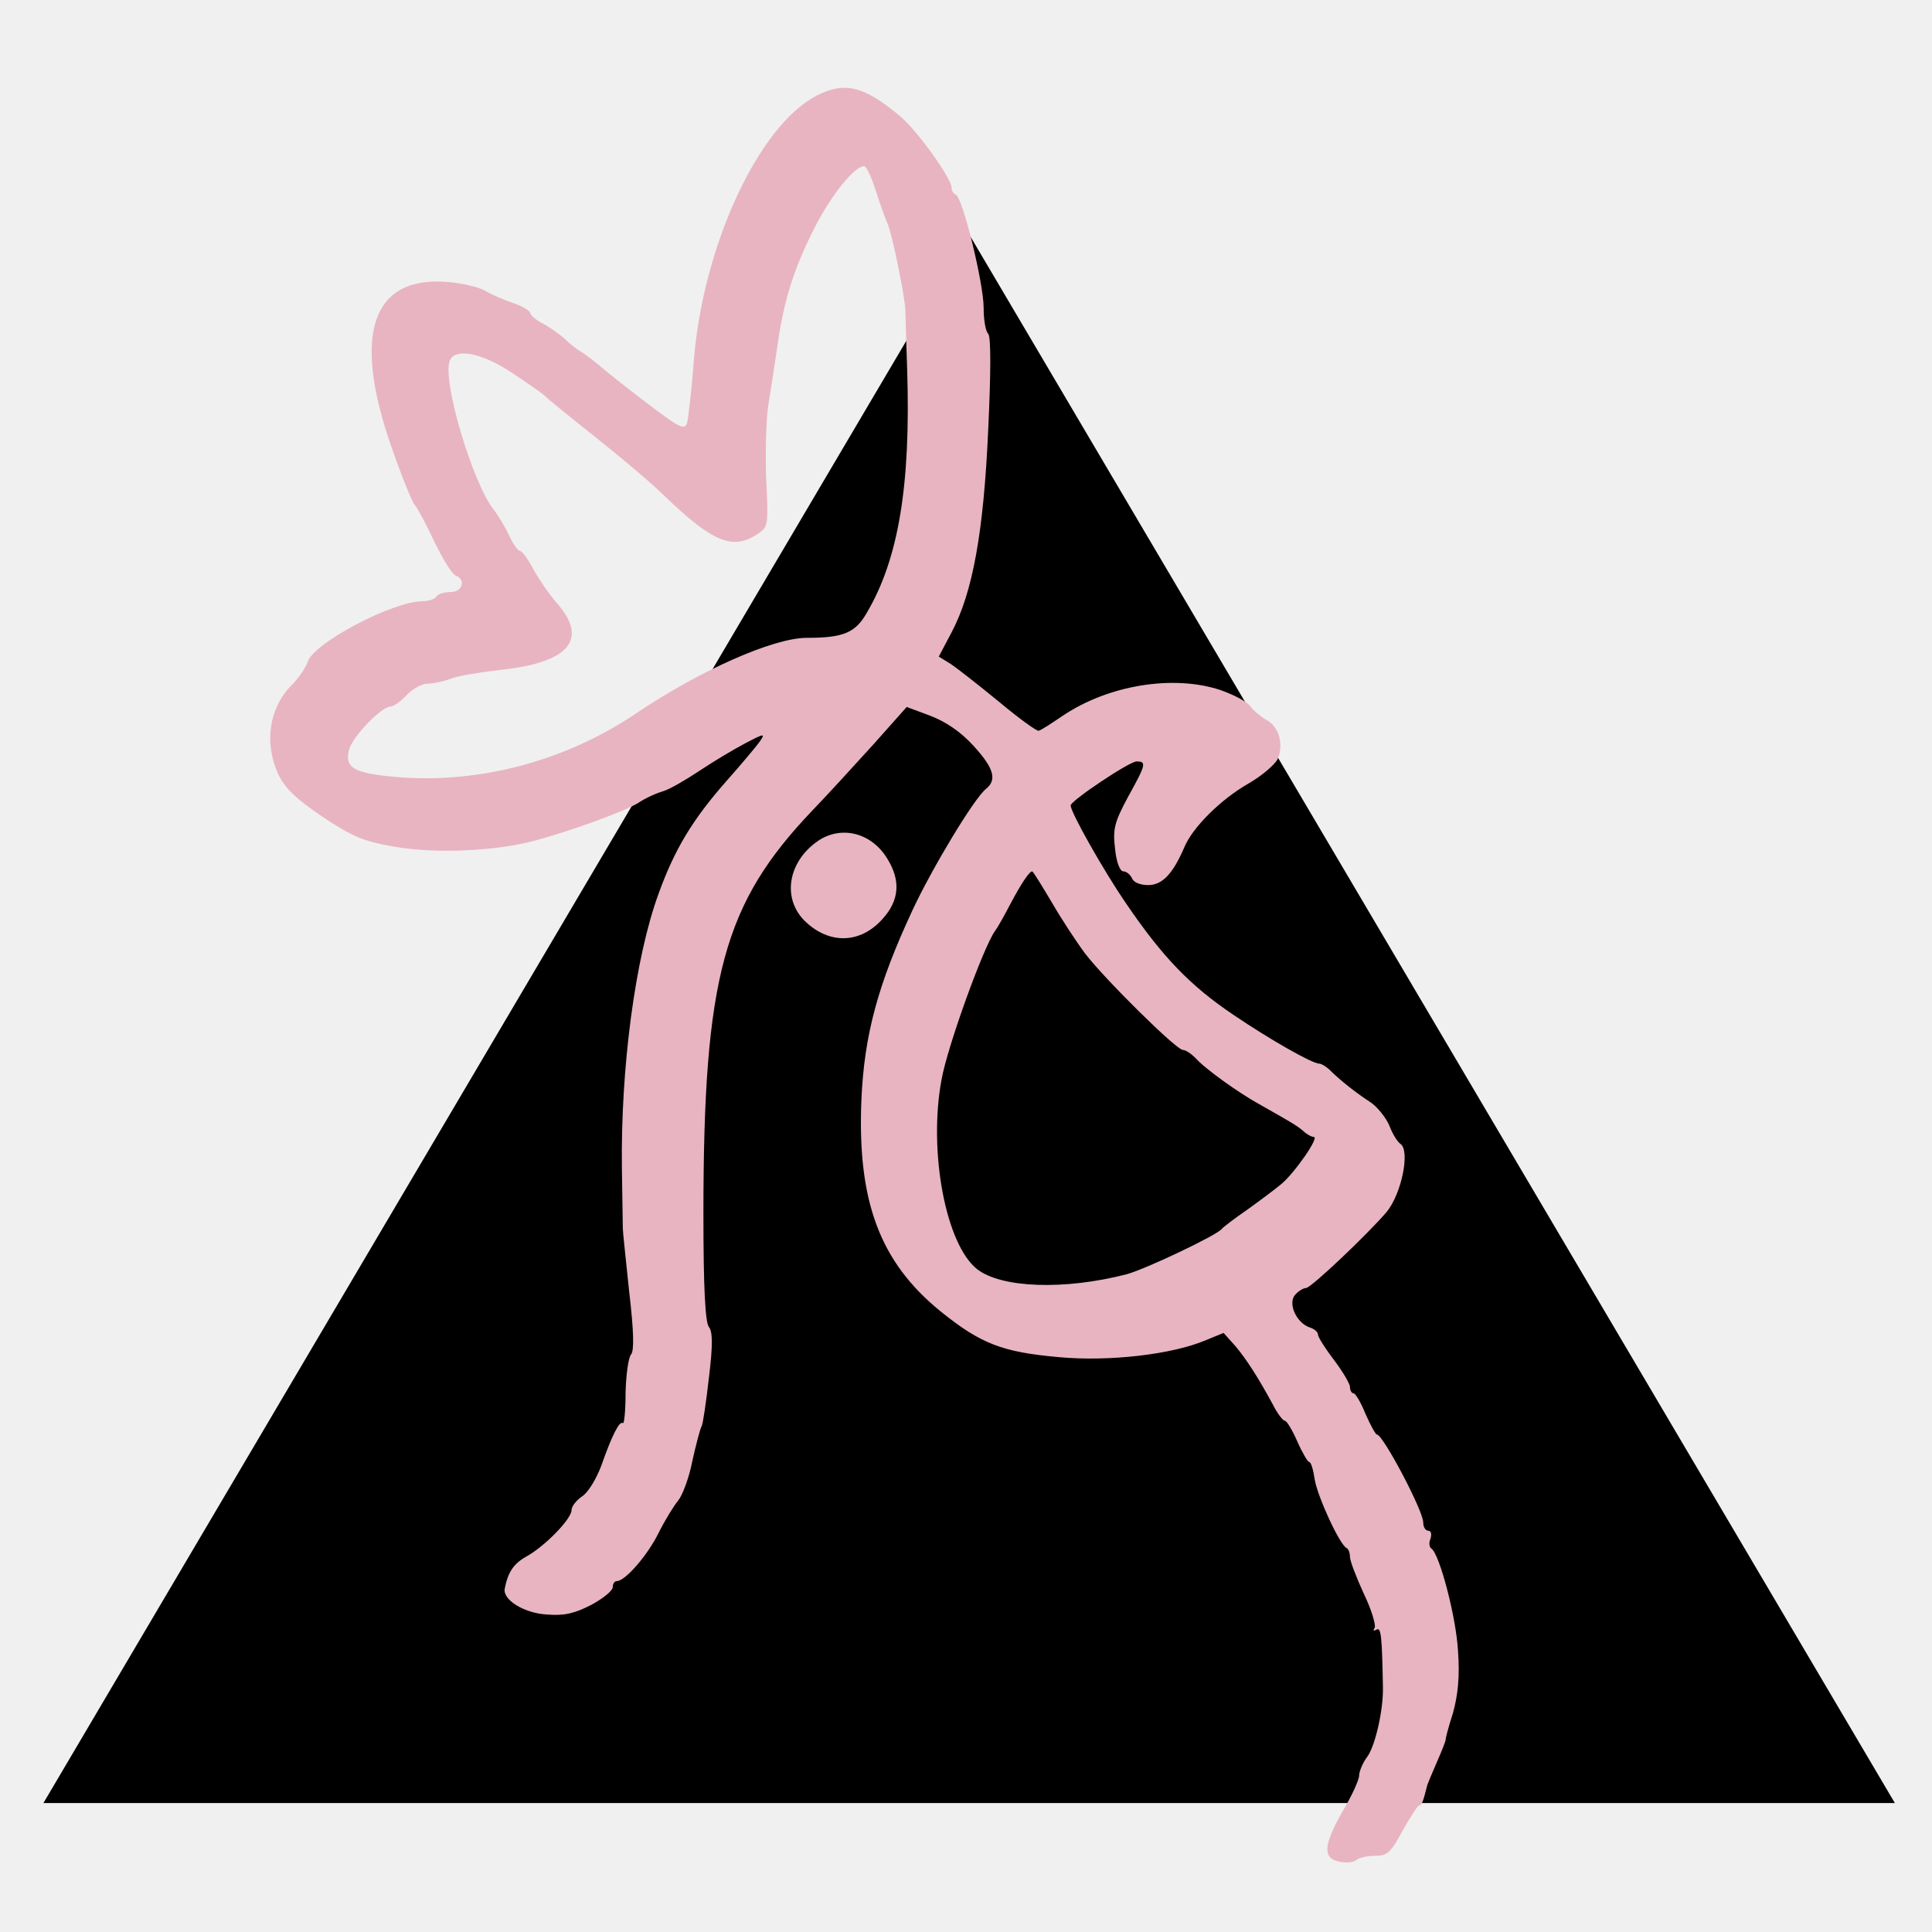
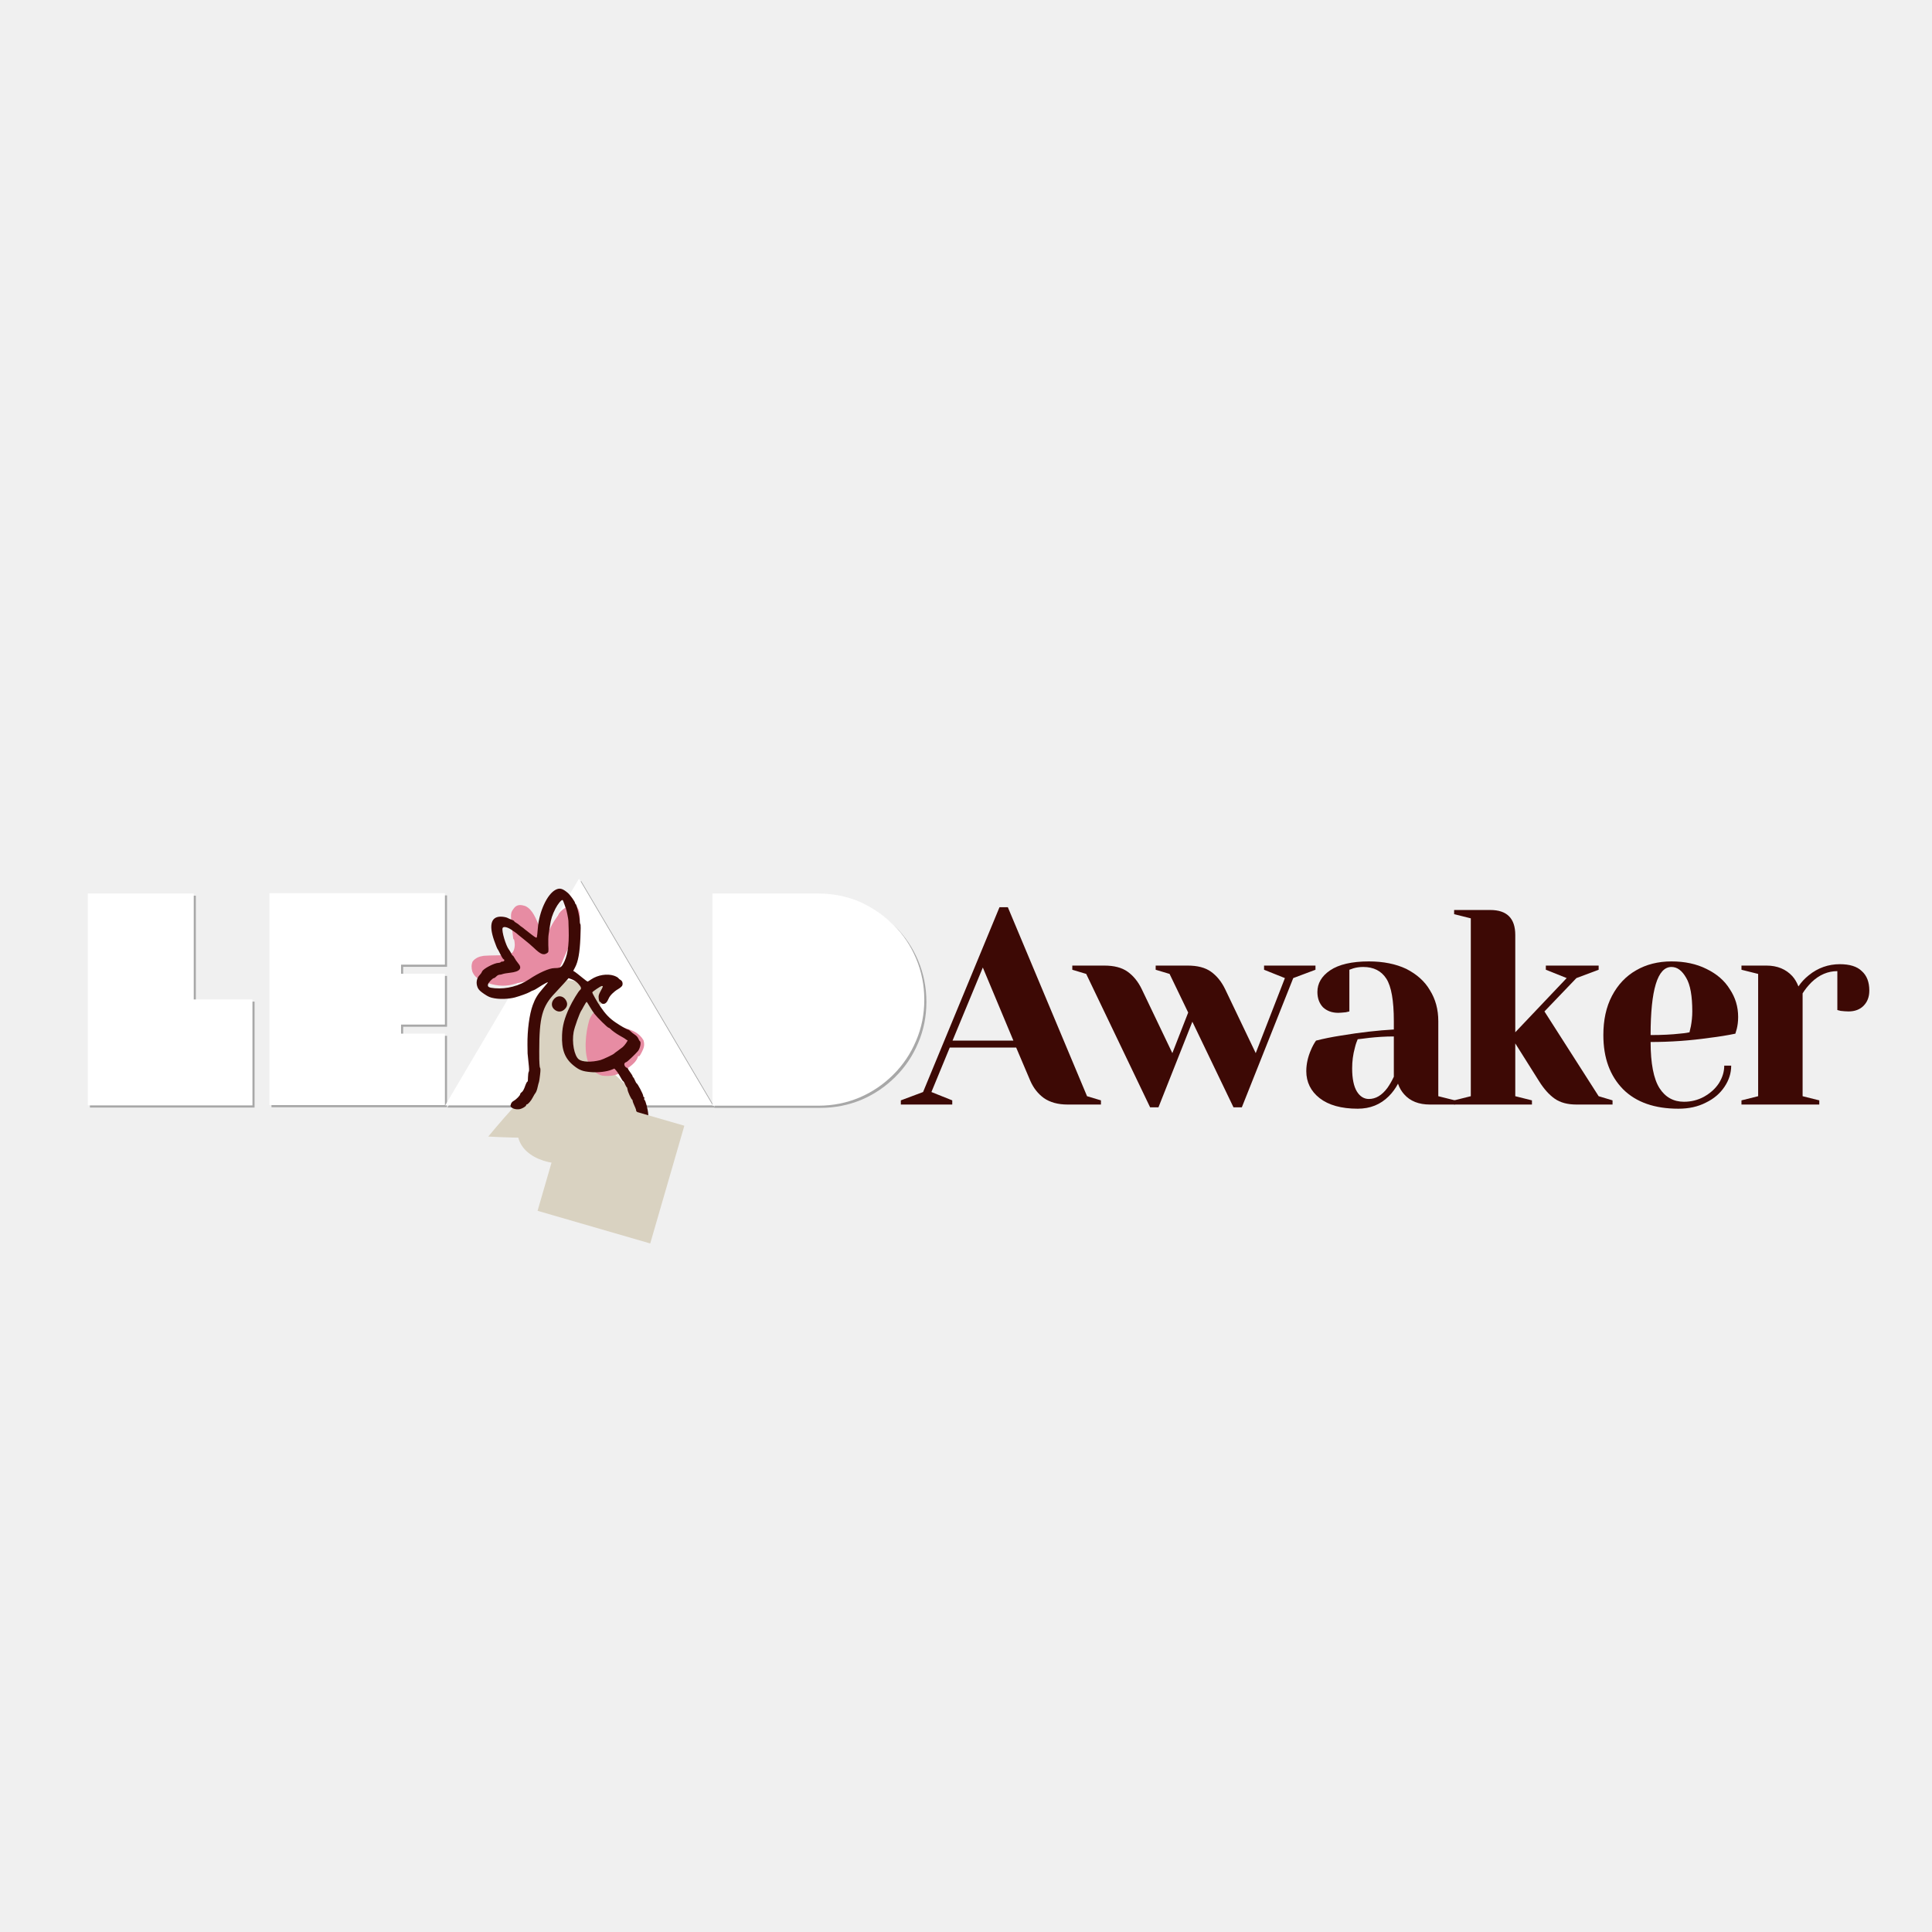
- <svg xmlns="http://www.w3.org/2000/svg" viewBox="0 0 375 375" width="375" height="375">
+ <svg xmlns="http://www.w3.org/2000/svg" xmlns:xlink="http://www.w3.org/1999/xlink" version="1.1" width="375" height="375" viewBox="0 0 375 375">
  <defs>
-     <clipPath id="fm_c4">
-       <path transform="matrix(.24,0,0,.24,4.56,42.48)" d="M0 0H1516V1386H0Z" clip-rule="evenodd" />
-     </clipPath>
-     <clipPath id="fm_c10">
-       <path transform="matrix(.24,0,0,.24,0,0)" d="M0 0H1534.643V1562.5H0Z" clip-rule="evenodd" />
-     </clipPath>
+     <clipPath id="clip_1">
+       <path transform="matrix(.24,0,0,.24,0,0)" d="M0 0H1562.5V1562.5H0Z" clip-rule="evenodd" />
+     </clipPath>
+     <clipPath id="clip_2">
+       <path transform="matrix(.24,0,0,.24,0,0)" d="M0 0H1562.5V1562.5H0Z" clip-rule="evenodd" />
+     </clipPath>
+     <clipPath id="clip_3">
+       <path transform="matrix(.24,0,0,.24,0,0)" d="M0 0H1562.5V1562.5H0Z" clip-rule="evenodd" />
+     </clipPath>
+     <clipPath id="clip_4">
+       <path transform="matrix(.24,0,0,.24,15.12,169.92)" d="M0 0H692V249H0Z" clip-rule="evenodd" />
+     </clipPath>
+     <path id="font_5_12" d="M.38 .35H.574V0H.03V.7H.38V.35Z" />
+     <path id="font_5_6" d="M.029 .701H.609V.465H.464V.435H.609V.267H.464V.237H.609V.001H.029V.701Z" />
+     <path id="font_5_2" d="M-.028 0 .414 .749 .856 0H-.028Z" />
+     <path id="font_5_5" d="M.38-.001H.03V.7H.38C.428 .7 .473 .691 .516 .673 .558 .654 .595 .629 .628 .597 .66 .565 .685 .528 .703 .485 .721 .442 .73 .397 .73 .349 .73 .301 .721 .256 .703 .214 .685 .171 .66 .134 .628 .102 .595 .069 .558 .044 .516 .026 .473 .008 .428-.001 .38-.001Z" />
+     <clipPath id="clip_6">
+       <path transform="matrix(.24,0,0,.24,91.92,188.16)" d="M0 0H144V168H0Z" clip-rule="evenodd" />
+     </clipPath>
+     <clipPath id="clip_7">
+       <path transform="matrix(.24,0,0,.24,91.92,188.16)" d="M16.047 59.055 115.147 33.165 143.565 141.942 44.466 167.832 16.047 59.055Z" />
+     </clipPath>
+     <clipPath id="clip_8">
+       <path transform="matrix(.24,0,0,.24,91.92,188.16)" d="M135.29 110.266C139.849 127.718 121.361 147.661 93.996 154.811 66.63 161.96 40.75 153.608 36.191 136.157 31.631 118.705 65.597 46.11 65.597 46.11 65.597 46.11 130.731 92.815 135.29 110.266Z" />
+     </clipPath>
+     <clipPath id="clip_9">
+       <path transform="matrix(.24,0,0,.24,99.36,199.2)" d="M0 0H109V116H0Z" />
+     </clipPath>
+     <clipPath id="clip_10">
+       <path transform="matrix(.24,0,0,.24,91.92,188.16)" d="M23.15 160.918 .611 109.457 92.477 69.221 115.016 120.682 23.15 160.918Z" />
+     </clipPath>
+     <clipPath id="clip_11">
+       <path transform="matrix(.24,0,0,.24,91.92,188.16)" d="M65.703 80.947C80.437 74.494 97.426 80.783 103.65 94.994 109.874 109.204 102.976 125.955 88.242 132.408 73.509 138.861 11.88 135.187 11.88 135.187 11.88 135.187 50.97 87.4 65.703 80.947Z" />
+     </clipPath>
+     <clipPath id="clip_12">
+       <path transform="matrix(.24,0,0,.24,94.56,205.92)" d="M0 0H99V65H0Z" />
+     </clipPath>
+     <clipPath id="clip_13">
+       <path transform="matrix(.24,0,0,.24,91.92,188.16)" d="M106.751 .655 119.715 17.622 89.427 40.765 76.463 23.798 106.751 .655Z" />
+     </clipPath>
+     <clipPath id="clip_14">
+       <path transform="matrix(.24,0,0,.24,91.92,188.16)" d="M98.254 34.02C93.396 37.732 86.556 36.942 82.977 32.257 79.397 27.572 80.432 20.765 85.29 17.053 90.147 13.342 113.233 9.138 113.233 9.138 113.233 9.138 103.112 30.308 98.254 34.02Z" />
+     </clipPath>
+     <clipPath id="clip_15">
+       <path transform="matrix(.24,0,0,.24,110.88,190.32)" d="M0 0H35V29H0Z" />
+     </clipPath>
+     <clipPath id="clip_16">
+       <path transform="matrix(.24,0,0,.24,91.92,188.16)" d="M90.243 112.702 34.951 102.749 52.717 4.045 108.009 13.997 90.243 112.702Z" />
+     </clipPath>
+     <clipPath id="clip_17">
+       <path transform="matrix(.24,0,0,.24,91.92,188.16)" d="M47.539 32.811C50.389 16.981 65.076 6.376 80.345 9.124 95.613 11.872 105.681 26.933 102.831 42.763 99.982 58.594 62.597 107.725 62.597 107.725 62.597 107.725 44.69 48.641 47.539 32.811Z" />
+     </clipPath>
+     <clipPath id="clip_18">
+       <path transform="matrix(.24,0,0,.24,102.48,189.6)" d="M0 0H62V102H0Z" />
+     </clipPath>
+     <clipPath id="clip_19">
+       <path transform="matrix(.24,0,0,.24,0,0)" d="M0 0H1562.5V1562.5H0Z" />
+     </clipPath>
+     <clipPath id="clip_20">
+       <path transform="matrix(.24,0,0,.24,0,0)" d="M0 0H1562.5V1562.5H0Z" />
+     </clipPath>
+     <clipPath id="clip_21">
+       <path transform="matrix(.24,0,0,.24,0,0)" d="M360.38 704.353 541.508 697.702 548.847 897.567 367.719 904.218 360.38 704.353Z" />
+     </clipPath>
+     <clipPath id="clip_22">
+       <path transform="matrix(.24,0,0,.24,0,0)" d="M360.38 704.353 541.508 697.702 548.847 897.567 367.719 904.218 360.38 704.353Z" />
+     </clipPath>
+     <clipPath id="clip_23">
+       <path transform="matrix(.24,0,0,.24,0,0)" d="M343.107 697.712H574.357V950.837H343.107Z" clip-rule="evenodd" />
+     </clipPath>
+     <clipPath id="clip_24">
+       <path transform="matrix(.24,0,0,.24,0,0)" d="M0 0H1562.5V1562.5H0Z" />
+     </clipPath>
+     <clipPath id="clip_25">
+       <path transform="matrix(.24,0,0,.24,0,0)" d="M0 0H1562.5V1562.5H0Z" />
+     </clipPath>
+     <clipPath id="clip_26">
+       <path transform="matrix(.24,0,0,.24,0,0)" d="M462.344 884.025 553.462 910.427 525.873 1005.641 434.755 979.239 462.344 884.025Z" />
+     </clipPath>
+     <clipPath id="clip_27">
+       <path transform="matrix(.24,0,0,.24,104.16,212.16)" d="M0 0H120V122H0Z" />
+     </clipPath>
+     <clipPath id="clip_28">
+       <path transform="matrix(.24,0,0,.24,0,0)" d="M0 0H1562.5V1562.5H0Z" clip-rule="evenodd" />
+     </clipPath>
+     <clipPath id="clip_29">
+       <path transform="matrix(.24,0,0,.24,174.48,164.88)" d="M0 0H786V262H0Z" clip-rule="evenodd" />
+     </clipPath>
+     <path id="font_30_4" d="M-.02 .015 .06 .045 .335 .71H.365L.65 .03 .7 .015V0H.58C.545 0 .517 .008 .495 .023 .473 .039 .457 .06 .446 .085L.395 .205H.156L.09 .045 .165 .015V0H-.02V.015M.166 .23H.385L.275 .493 .166 .23Z" />
+     <path id="font_30_325" d="M.03 .47-.02 .485V.5H.095C.13 .5 .158 .493 .179 .478 .2 .463 .217 .442 .23 .415L.34 .185 .397 .331 .33 .47 .28 .485V.5H.395C.43 .5 .458 .493 .479 .478 .5 .463 .517 .442 .53 .415L.64 .185 .745 .455 .67 .485V.5H.855V.485L.775 .455 .59-.01H.56L.412 .298 .29-.01H.26L.03 .47Z" />
+     <path id="font_30_171" d="M.235-.015C.176-.015 .13-.002 .098 .023 .066 .048 .05 .081 .05 .12 .05 .146 .056 .172 .067 .197 .072 .209 .078 .22 .085 .23 .112 .237 .142 .243 .174 .248 .246 .26 .31 .267 .365 .27V.3C.365 .374 .356 .425 .338 .453 .32 .481 .292 .495 .255 .495 .241 .495 .229 .493 .219 .49L.205 .485V.335L.192 .332C.181 .331 .172 .33 .165 .33 .142 .33 .124 .337 .11 .35 .097 .364 .09 .382 .09 .405 .09 .436 .105 .462 .136 .483 .167 .504 .214 .515 .275 .515 .327 .515 .372 .506 .41 .488 .447 .469 .476 .444 .495 .411 .515 .379 .525 .342 .525 .3V.03L.585 .015V0H.495C.455 0 .424 .012 .402 .037 .393 .047 .385 .06 .38 .075 .371 .058 .36 .043 .347 .03 .317 0 .28-.015 .235-.015M.275 .02C.3 .02 .322 .033 .342 .06 .349 .07 .357 .083 .365 .1V.245C.334 .245 .305 .243 .277 .24 .256 .237 .242 .236 .235 .235 .232 .228 .228 .218 .225 .205 .218 .18 .215 .155 .215 .13 .215 .093 .221 .065 .232 .047 .243 .029 .258 .02 .275 .02Z" />
+     <path id="font_30_248" d="M.04 .015 .1 .03V.67L.04 .685V.7H.17C.23 .7 .26 .67 .26 .61V.26L.445 .455 .37 .485V.5H.56V.485L.48 .455 .365 .335 .56 .03 .61 .015V0H.48C.448 0 .422 .007 .402 .021 .382 .035 .363 .056 .345 .085L.26 .22V.03L.32 .015V0H.04V.015Z" />
+     <path id="font_30_205" d="M.31-.015C.225-.015 .158 .008 .111 .055 .064 .103 .04 .167 .04 .25 .04 .304 .05 .351 .071 .391 .092 .431 .121 .462 .158 .483 .194 .504 .237 .515 .285 .515 .333 .515 .375 .506 .411 .488 .448 .47 .476 .446 .495 .415 .515 .385 .525 .352 .525 .315 .525 .298 .523 .284 .52 .272L.515 .255C.486 .249 .455 .244 .422 .24 .352 .23 .281 .225 .21 .225 .21 .148 .221 .092 .242 .059 .263 .026 .293 .01 .33 .01 .356 .01 .38 .016 .402 .028 .425 .041 .443 .057 .456 .077 .469 .098 .475 .119 .475 .14H.5C.5 .113 .492 .088 .476 .064 .46 .04 .438 .021 .409 .007 .38-.008 .347-.015 .31-.015M.21 .25C.253 .25 .287 .252 .314 .255 .325 .256 .337 .257 .35 .26 .351 .263 .352 .271 .355 .282 .358 .299 .36 .316 .36 .335 .36 .39 .353 .431 .338 .456 .323 .482 .306 .495 .285 .495 .235 .495 .21 .413 .21 .25Z" />
+     <path id="font_30_291" d="M.04 .015 .1 .03V.47L.04 .485V.5H.13C.169 .5 .2 .487 .223 .462 .232 .452 .239 .44 .245 .425 .255 .44 .267 .453 .282 .465 .315 .492 .353 .505 .394 .505 .429 .505 .456 .497 .473 .48 .491 .464 .5 .441 .5 .41 .5 .387 .493 .369 .479 .355 .466 .342 .448 .335 .425 .335 .416 .335 .406 .336 .397 .337L.385 .34V.48C.351 .48 .32 .467 .292 .44 .279 .427 .268 .413 .26 .4V.03L.32 .015V0H.04V.015Z" />
  </defs>
-   <g clip-path="url(#fm_c4)">
-     <path transform="matrix(406.515,0,0,-406.515,19.81223,349.9656)" d="M-.028 0 .414 .749 .856 0H-.028Z" fill="#000000" />
-   </g>
-   <g clip-path="url(#fm_c10)">
-     <path transform="matrix(.08887662,0,0,-.08887662,-17.93556,403.7636)" d="M1985 4334C1858 4268 1737 4006 1717 3755 1712 3689 1705 3628 1702 3618 1696 3604 1685 3610 1630 3651 1594 3678 1548 3714 1526 3732 1505 3750 1481 3769 1472 3774 1463 3779 1446 3792 1435 3803 1424 3813 1403 3828 1388 3836 1372 3844 1360 3855 1360 3859 1360 3864 1343 3874 1323 3881 1302 3888 1275 3900 1263 3907 1251 3915 1214 3924 1182 3927 1014 3942 970 3814 1057 3566 1080 3500 1103 3444 1107 3441 1111 3438 1130 3403 1149 3363 1168 3323 1189 3289 1197 3286 1220 3277 1212 3250 1186 3250 1172 3250 1158 3246 1155 3240 1152 3235 1138 3230 1125 3230 1060 3230 887 3139 874 3098 870 3086 855 3063 839 3047 790 2998 778 2922 809 2853 824 2822 846 2800 905 2760 971 2716 994 2706 1062 2694 1153 2678 1283 2684 1370 2707 1453 2730 1561 2769 1595 2789 1611 2800 1636 2811 1650 2815 1664 2819 1700 2840 1730 2860 1760 2880 1805 2907 1830 2920 1872 2942 1874 2942 1860 2922 1852 2911 1820 2873 1789 2838 1714 2753 1675 2688 1640 2591 1589 2452 1557 2210 1560 1990 1561 1927 1562 1868 1562 1860 1562 1852 1569 1789 1576 1721 1586 1636 1587 1593 1580 1585 1574 1578 1569 1540 1568 1501 1568 1462 1565 1432 1562 1435 1555 1441 1538 1408 1515 1342 1504 1313 1486 1283 1473 1275 1460 1266 1450 1253 1450 1245 1450 1226 1393 1167 1352 1144 1323 1128 1311 1109 1304 1073 1300 1049 1346 1020 1396 1017 1434 1014 1456 1019 1493 1038 1519 1052 1540 1069 1540 1077 1540 1084 1544 1090 1549 1090 1567 1090 1616 1146 1640 1195 1654 1223 1673 1254 1683 1266 1692 1277 1707 1316 1714 1353 1722 1389 1731 1423 1734 1428 1737 1433 1744 1481 1750 1534 1759 1607 1758 1635 1750 1645 1742 1655 1738 1730 1738 1892 1738 2410 1782 2570 1977 2774 2009 2807 2068 2872 2109 2917L2182 2999 2233 2980C2267 2967 2300 2945 2328 2914 2372 2866 2380 2840 2355 2820 2329 2799 2238 2648 2195 2556 2119 2393 2089 2282 2083 2140 2074 1920 2123 1787 2256 1679 2344 1608 2391 1590 2515 1579 2625 1569 2762 1585 2835 1616L2874 1632 2900 1603C2925 1573 2950 1534 2983 1473 2992 1455 3004 1440 3008 1440 3012 1440 3024 1420 3035 1395 3046 1370 3058 1350 3061 1350 3065 1350 3070 1333 3073 1312 3079 1275 3128 1168 3143 1162 3147 1160 3150 1151 3150 1143 3150 1134 3164 1098 3180 1063 3197 1028 3207 994 3204 988 3200 982 3201 980 3208 984 3218 990 3220 970 3222 858 3223 809 3206 734 3189 708 3178 694 3170 674 3170 665 3170 656 3154 621 3135 589 3092 514 3089 484 3128 477 3143 474 3159 476 3164 481 3170 486 3188 490 3205 490 3232 490 3239 497 3265 545 3282 575 3298 600 3301 600 3307 600 3310 609 3319 645 3320 648 3329 670 3340 695 3351 720 3359 741 3359 743 3358 744 3365 771 3375 802 3386 842 3390 882 3386 937 3382 1011 3346 1148 3328 1161 3323 1164 3322 1174 3326 1183 3329 1193 3327 1200 3321 1200 3315 1200 3310 1208 3310 1218 3310 1244 3222 1410 3209 1410 3206 1410 3195 1430 3184 1455 3174 1480 3162 1500 3158 1500 3154 1500 3150 1506 3150 1514 3150 1521 3134 1548 3115 1573 3096 1598 3080 1623 3080 1629 3080 1634 3072 1641 3062 1644 3033 1654 3014 1696 3030 1715 3037 1723 3048 1730 3054 1730 3065 1730 3190 1849 3230 1896 3263 1936 3282 2031 3260 2045 3254 2049 3243 2066 3236 2085 3228 2103 3209 2127 3193 2137 3165 2155 3129 2183 3104 2208 3097 2214 3088 2220 3083 2220 3068 2220 2976 2272 2895 2327 2800 2391 2740 2454 2661 2570 2611 2643 2540 2769 2540 2784 2540 2794 2668 2880 2684 2880 2706 2880 2705 2874 2665 2802 2635 2746 2632 2732 2637 2689 2640 2659 2648 2640 2655 2640 2662 2640 2670 2633 2674 2625 2677 2616 2692 2610 2709 2610 2740 2610 2763 2634 2788 2692 2806 2736 2868 2797 2927 2831 2957 2848 2986 2873 2992 2885 3006 2917 2995 2957 2967 2971 2955 2978 2939 2991 2932 3001 2926 3010 2896 3026 2867 3036 2764 3070 2623 3047 2523 2980 2498 2963 2475 2948 2470 2947 2466 2946 2427 2974 2384 3010 2340 3046 2293 3083 2278 3093L2252 3109 2280 3162C2326 3249 2350 3380 2360 3605 2366 3731 2366 3808 2360 3814 2354 3820 2350 3845 2350 3871 2350 3924 2304 4113 2289 4118 2284 4120 2280 4127 2280 4133 2280 4153 2207 4255 2170 4287 2090 4355 2047 4366 1985 4334ZM2114 4128C2123 4099 2135 4066 2140 4055 2150 4033 2178 3896 2179 3865 2179 3854 2181 3796 2183 3735 2191 3483 2164 3322 2095 3205 2070 3161 2044 3150 1964 3150 1891 3150 1730 3079 1588 2983 1434 2880 1247 2831 1068 2846 975 2854 954 2866 964 2905 971 2934 1035 3000 1055 3000 1061 3000 1077 3011 1090 3025 1103 3039 1124 3050 1136 3050 1149 3050 1171 3055 1187 3061 1202 3067 1251 3075 1295 3080 1446 3096 1488 3147 1417 3227 1399 3248 1376 3282 1365 3303 1354 3323 1342 3340 1337 3340 1333 3340 1322 3355 1314 3373 1306 3390 1291 3416 1280 3430 1234 3488 1167 3712 1184 3755 1195 3784 1254 3773 1321 3728 1356 3705 1387 3683 1390 3680 1393 3676 1442 3636 1500 3590 1558 3544 1628 3485 1655 3458 1758 3359 1802 3341 1855 3376 1880 3392 1880 3394 1875 3499 1873 3557 1875 3630 1880 3660 1885 3690 1894 3749 1900 3790 1914 3890 1937 3960 1983 4050 2019 4119 2068 4180 2089 4180 2094 4180 2105 4156 2114 4128ZM2499 2572C2521 2534 2554 2484 2572 2460 2616 2403 2771 2250 2785 2250 2791 2250 2803 2242 2812 2233 2833 2209 2906 2157 2951 2132 3020 2093 3034 2085 3048 2073 3055 2066 3066 2060 3071 2060 3084 2060 3029 1981 3000 1957 2988 1947 2955 1922 2927 1902 2898 1882 2873 1863 2870 1859 2859 1845 2703 1771 2662 1760 2526 1725 2389 1730 2336 1771 2267 1825 2229 2029 2258 2185 2271 2258 2350 2476 2375 2510 2381 2518 2396 2545 2409 2570 2433 2615 2450 2640 2456 2640 2458 2640 2477 2609 2499 2572Z" fill="#E8B4C2" />
-     <path transform="matrix(.08887662,0,0,-.08887662,-17.93556,403.7636)" d="M1989 2707C1923 2662 1909 2582 1959 2532 2012 2480 2081 2481 2130 2537 2166 2577 2169 2620 2140 2667 2106 2724 2040 2741 1989 2707Z" fill="#E8B4C2" />
+   <g>
+     <g clip-path="url(#clip_1)">
+ </g>
+     <g clip-path="url(#clip_2)">
+ </g>
+     <g clip-path="url(#clip_3)">
+       <g>
+         <g clip-path="url(#clip_4)">
+           <use data-text="L" xlink:href="#font_5_12" transform="matrix(58.74683,0,0,-58.74683,15.68947,214.9772)" fill-opacity=".302" />
+           <use data-text="E" xlink:href="#font_5_6" transform="matrix(58.74683,0,0,-58.74683,50.99225,214.9772)" fill-opacity=".302" />
+           <use data-text="A" xlink:href="#font_5_2" transform="matrix(58.74683,0,0,-58.74683,88.46842,214.9772)" fill-opacity=".302" />
+           <use data-text="D" xlink:href="#font_5_5" transform="matrix(58.74683,0,0,-58.74683,136.929,214.9772)" fill-opacity=".302" />
+           <use data-text="L" xlink:href="#font_5_12" transform="matrix(58.74683,0,0,-58.74683,15.28135,214.5546)" fill-opacity="0" />
+           <use data-text="E" xlink:href="#font_5_6" transform="matrix(58.74683,0,0,-58.74683,50.58414,214.5546)" fill-opacity="0" />
+           <use data-text="A" xlink:href="#font_5_2" transform="matrix(58.74683,0,0,-58.74683,88.0603,214.5546)" fill-opacity="0" />
+           <use data-text="D" xlink:href="#font_5_5" transform="matrix(58.74683,0,0,-58.74683,136.5209,214.5546)" fill-opacity="0" />
+           <use data-text="L" xlink:href="#font_5_12" transform="matrix(58.74683,0,0,-58.74683,15.28135,214.5546)" fill="#ffffff" />
+           <use data-text="E" xlink:href="#font_5_6" transform="matrix(58.74683,0,0,-58.74683,50.58414,214.5546)" fill="#ffffff" />
+           <use data-text="A" xlink:href="#font_5_2" transform="matrix(58.74683,0,0,-58.74683,88.0603,214.5546)" fill="#ffffff" />
+           <use data-text="D" xlink:href="#font_5_5" transform="matrix(58.74683,0,0,-58.74683,136.5209,214.5546)" fill="#ffffff" />
+         </g>
+       </g>
+       <g>
+         <g clip-path="url(#clip_6)">
+           <g clip-path="url(#clip_7)">
+             <g clip-path="url(#clip_8)">
+               <g>
+                 <g clip-path="url(#clip_9)">
+                   <path transform="matrix(.09290572,-.02427222,.02427222,.09290572,95.77133,202.3332)" d="M0 0H256V281H0Z" fill="#d9d2c1" />
+                 </g>
+               </g>
+             </g>
+           </g>
+           <g clip-path="url(#clip_10)">
+             <g clip-path="url(#clip_11)">
+               <g>
+                 <g clip-path="url(#clip_12)">
+                   <path transform="matrix(-.02113028,-.04824473,.04824473,-.02113028,97.47588,226.7802)" d="M0 0H256V457H0Z" fill="#d9d2c1" />
+                 </g>
+               </g>
+             </g>
+           </g>
+           <g clip-path="url(#clip_13)">
+             <g clip-path="url(#clip_14)">
+               <g>
+                 <g clip-path="url(#clip_15)">
+                   <path transform="matrix(.01215396,.01590612,-.01590612,.01215396,117.5402,188.3172)" d="M0 0H256V457H0Z" fill="#d9d2c1" />
+                 </g>
+               </g>
+             </g>
+           </g>
+           <g clip-path="url(#clip_16)">
+             <g clip-path="url(#clip_17)">
+               <g>
+                 <g clip-path="url(#clip_18)">
+                   <path transform="matrix(-.05183615,-.009330382,.009330382,-.05183615,113.5782,215.2084)" d="M0 0H256V457H0Z" fill="#d9d2c1" />
+                 </g>
+               </g>
+             </g>
+           </g>
+         </g>
+       </g>
+     </g>
+     <g clip-path="url(#clip_19)">
+       <g clip-path="url(#clip_20)">
+         <g clip-path="url(#clip_21)">
+           <g clip-path="url(#clip_22)">
+             <path transform="matrix(.1276483,-.00468735,.00468735,.1276483,101.9424,175.8539)" d="M0 0C11.483 5.703 15.736 20.67 20.262 31.688 21.15 33.841 22.04 35.995 22.93 38.148 23.318 39.093 23.706 40.037 24.106 41.009 24.717 42.463 25.369 43.902 26.074 45.312 28.423 45.425 28.423 45.425 31.074 44.312 33.043 41.896 34.427 39.182 35.887 36.438 36.756 34.879 37.63 33.323 38.508 31.77 39.153 30.626 39.153 30.626 39.812 29.459 42.076 25.609 44.716 22.09 47.418 18.535 49.217 16.211 49.217 16.211 50.949 13.062 54.233 8.813 58.601 6.21 63.074 3.312 64.064 2.653 65.054 1.993 66.074 1.312 70.153 .981 74.396 1.115 77.805 3.547 83.2 9.685 82.476 17.621 82.074 25.312 81.641 28.138 80.934 30.553 80.074 33.312 79.8 34.37 79.8 34.37 79.52 35.449 77.946 41.016 75.312 45.018 71.902 49.652 68.739 54.255 66.476 59.284 64.074 64.312 63.077 66.293 62.077 68.272 61.074 70.25 58.953 74.487 56.926 78.756 54.949 83.062 53.991 85.146 53.033 87.229 52.074 89.312 51.68 90.17 51.285 91.027 50.879 91.91 50.007 93.742 49.051 95.534 48.074 97.312 47.414 97.312 46.754 97.312 46.074 97.312 45.711 98.438 45.711 98.438 45.34 99.586 42.563 105.569 35.109 110.064 29.074 112.312 21.999 114.157 15.141 114.381 7.887 114.25-2.973 114.065-13.106 115.81-23.613 118.5-37.18 121.611-52.035 119.101-64.465 113.336-66.943 112.121-66.943 112.121-69.926 112.312-69.926 111.653-69.926 110.993-69.926 110.312-70.606 110.127-71.287 109.941-71.988 109.75-77.856 106.879-81.796 102.687-83.988 96.5-85.278 91.138-85.264 86.373-82.926 81.312-78.403 75.999-72.724 74.126-65.926 73.312-59.869 73.046-53.797 73.211-47.738 73.312-44.516 73.366-41.293 73.406-38.07 73.438-37.342 73.454-36.614 73.471-35.863 73.488-30.496 73.539-26.177 72.813-21.676 69.812-18.33 65.033-17.502 58.995-18.238 53.25-18.624 50.439-18.624 50.439-19.926 49.312-20.4 45.371-20.639 41.411-20.911 37.451-21.048 35.48-21.2 33.509-21.352 31.539-22.903 9.419-22.903 9.419-15.926 1.312-11.21-3.01-5.674-2.026 0 0Z" fill="#e78ca3" />
+             <path transform="matrix(.1276483,-.00468735,.00468735,.1276483,115.5983,196.6346)" d="M0 0C3.721 .943 5.322 2.244 8.145 4.812 19.292 14.231 30.898 19.834 44.643 24.631 55.755 28.536 65.382 32.994 71.207 43.812 73.143 51.018 71.591 55.582 67.961 62.023 65.539 66.121 65.539 66.121 64.207 67.812 63.547 67.812 62.887 67.812 62.207 67.812 61.949 68.557 61.692 69.302 61.426 70.07 57.891 78.022 49.402 83.118 42.332 87.688 41.498 88.255 40.664 88.822 39.805 89.406 29.782 95.944 18.448 97.372 6.66 95.383-1.559 93.087-7.692 87.211-11.832 79.875-20.906 60.399-16.4 29.466-9.793 9.812-8.64 7.178-7.461 5.18-5.793 2.812-5.339 2.152-4.885 1.493-4.418 .812-2.793-.188-2.793-.188 0 0Z" fill="#e78ca3" />
+           </g>
+         </g>
+       </g>
+     </g>
+     <g clip-path="url(#clip_23)">
+       <path transform="matrix(.01284213,0,0,-.01284213,82.3457,228.3672)" d="M1985 4334C1858 4268 1737 4006 1717 3755 1712 3689 1705 3628 1702 3618 1696 3604 1685 3610 1630 3651 1594 3678 1548 3714 1526 3732 1505 3750 1481 3769 1472 3774 1463 3779 1446 3792 1435 3803 1424 3813 1403 3828 1388 3836 1372 3844 1360 3855 1360 3859 1360 3864 1343 3874 1323 3881 1302 3888 1275 3900 1263 3907 1251 3915 1214 3924 1182 3927 1014 3942 970 3814 1057 3566 1080 3500 1103 3444 1107 3441 1111 3438 1130 3403 1149 3363 1168 3323 1189 3289 1197 3286 1220 3277 1212 3250 1186 3250 1172 3250 1158 3246 1155 3240 1152 3235 1138 3230 1125 3230 1060 3230 887 3139 874 3098 870 3086 855 3063 839 3047 790 2998 778 2922 809 2853 824 2822 846 2800 905 2760 971 2716 994 2706 1062 2694 1153 2678 1283 2684 1370 2707 1453 2730 1561 2769 1595 2789 1611 2800 1636 2811 1650 2815 1664 2819 1700 2840 1730 2860 1760 2880 1805 2907 1830 2920 1872 2942 1874 2942 1860 2922 1852 2911 1820 2873 1789 2838 1714 2753 1675 2688 1640 2591 1589 2452 1557 2210 1560 1990 1561 1927 1562 1868 1562 1860 1562 1852 1569 1789 1576 1721 1586 1636 1587 1593 1580 1585 1574 1578 1569 1540 1568 1501 1568 1462 1565 1432 1562 1435 1555 1441 1538 1408 1515 1342 1504 1313 1486 1283 1473 1275 1460 1266 1450 1253 1450 1245 1450 1226 1393 1167 1352 1144 1323 1128 1311 1109 1304 1073 1300 1049 1346 1020 1396 1017 1434 1014 1456 1019 1493 1038 1519 1052 1540 1069 1540 1077 1540 1084 1544 1090 1549 1090 1567 1090 1616 1146 1640 1195 1654 1223 1673 1254 1683 1266 1692 1277 1707 1316 1714 1353 1722 1389 1731 1423 1734 1428 1737 1433 1744 1481 1750 1534 1759 1607 1758 1635 1750 1645 1742 1655 1738 1730 1738 1892 1738 2410 1782 2570 1977 2774 2009 2807 2068 2872 2109 2917L2182 2999 2233 2980C2267 2967 2300 2945 2328 2914 2372 2866 2380 2840 2355 2820 2329 2799 2238 2648 2195 2556 2119 2393 2089 2282 2083 2140 2074 1920 2123 1787 2256 1679 2344 1608 2391 1590 2515 1579 2625 1569 2762 1585 2835 1616L2874 1632 2900 1603C2925 1573 2950 1534 2983 1473 2992 1455 3004 1440 3008 1440 3012 1440 3024 1420 3035 1395 3046 1370 3058 1350 3061 1350 3065 1350 3070 1333 3073 1312 3079 1275 3128 1168 3143 1162 3147 1160 3150 1151 3150 1143 3150 1134 3164 1098 3180 1063 3197 1028 3207 994 3204 988 3200 982 3201 980 3208 984 3218 990 3220 970 3222 858 3223 809 3206 734 3189 708 3178 694 3170 674 3170 665 3170 656 3154 621 3135 589 3092 514 3089 484 3128 477 3143 474 3159 476 3164 481 3170 486 3188 490 3205 490 3232 490 3239 497 3265 545 3282 575 3298 600 3301 600 3307 600 3310 609 3319 645 3320 648 3329 670 3340 695 3351 720 3359 741 3359 743 3358 744 3365 771 3375 802 3386 842 3390 882 3386 937 3382 1011 3346 1148 3328 1161 3323 1164 3322 1174 3326 1183 3329 1193 3327 1200 3321 1200 3315 1200 3310 1208 3310 1218 3310 1244 3222 1410 3209 1410 3206 1410 3195 1430 3184 1455 3174 1480 3162 1500 3158 1500 3154 1500 3150 1506 3150 1514 3150 1521 3134 1548 3115 1573 3096 1598 3080 1623 3080 1629 3080 1634 3072 1641 3062 1644 3033 1654 3014 1696 3030 1715 3037 1723 3048 1730 3054 1730 3065 1730 3190 1849 3230 1896 3263 1936 3282 2031 3260 2045 3254 2049 3243 2066 3236 2085 3228 2103 3209 2127 3193 2137 3165 2155 3129 2183 3104 2208 3097 2214 3088 2220 3083 2220 3068 2220 2976 2272 2895 2327 2800 2391 2740 2454 2661 2570 2611 2643 2540 2769 2540 2784 2540 2794 2668 2880 2684 2880 2706 2880 2705 2874 2665 2802 2635 2746 2632 2732 2637 2689 2640 2659 2648 2640 2655 2640 2662 2640 2670 2633 2674 2625 2677 2616 2692 2610 2709 2610 2740 2610 2763 2634 2788 2692 2806 2736 2868 2797 2927 2831 2957 2848 2986 2873 2992 2885 3006 2917 2995 2957 2967 2971 2955 2978 2939 2991 2932 3001 2926 3010 2896 3026 2867 3036 2764 3070 2623 3047 2523 2980 2498 2963 2475 2948 2470 2947 2466 2946 2427 2974 2384 3010 2340 3046 2293 3083 2278 3093L2252 3109 2280 3162C2326 3249 2350 3380 2360 3605 2366 3731 2366 3808 2360 3814 2354 3820 2350 3845 2350 3871 2350 3924 2304 4113 2289 4118 2284 4120 2280 4127 2280 4133 2280 4153 2207 4255 2170 4287 2090 4355 2047 4366 1985 4334ZM2114 4128C2123 4099 2135 4066 2140 4055 2150 4033 2178 3896 2179 3865 2179 3854 2181 3796 2183 3735 2191 3483 2164 3322 2095 3205 2070 3161 2044 3150 1964 3150 1891 3150 1730 3079 1588 2983 1434 2880 1247 2831 1068 2846 975 2854 954 2866 964 2905 971 2934 1035 3000 1055 3000 1061 3000 1077 3011 1090 3025 1103 3039 1124 3050 1136 3050 1149 3050 1171 3055 1187 3061 1202 3067 1251 3075 1295 3080 1446 3096 1488 3147 1417 3227 1399 3248 1376 3282 1365 3303 1354 3323 1342 3340 1337 3340 1333 3340 1322 3355 1314 3373 1306 3390 1291 3416 1280 3430 1234 3488 1167 3712 1184 3755 1195 3784 1254 3773 1321 3728 1356 3705 1387 3683 1390 3680 1393 3676 1442 3636 1500 3590 1558 3544 1628 3485 1655 3458 1758 3359 1802 3341 1855 3376 1880 3392 1880 3394 1875 3499 1873 3557 1875 3630 1880 3660 1885 3690 1894 3749 1900 3790 1914 3890 1937 3960 1983 4050 2019 4119 2068 4180 2089 4180 2094 4180 2105 4156 2114 4128ZM2499 2572C2521 2534 2554 2484 2572 2460 2616 2403 2771 2250 2785 2250 2791 2250 2803 2242 2812 2233 2833 2209 2906 2157 2951 2132 3020 2093 3034 2085 3048 2073 3055 2066 3066 2060 3071 2060 3084 2060 3029 1981 3000 1957 2988 1947 2955 1922 2927 1902 2898 1882 2873 1863 2870 1859 2859 1845 2703 1771 2662 1760 2526 1725 2389 1730 2336 1771 2267 1825 2229 2029 2258 2185 2271 2258 2350 2476 2375 2510 2381 2518 2396 2545 2409 2570 2433 2615 2450 2640 2456 2640 2458 2640 2477 2609 2499 2572Z" fill="#3d0905" />
+       <path transform="matrix(.01284213,0,0,-.01284213,82.3457,228.3672)" d="M1989 2707C1923 2662 1909 2582 1959 2532 2012 2480 2081 2481 2130 2537 2166 2577 2169 2620 2140 2667 2106 2724 2040 2741 1989 2707Z" fill="#3d0905" />
+     </g>
+     <g clip-path="url(#clip_24)">
+       <g clip-path="url(#clip_25)">
+         <g clip-path="url(#clip_26)">
+           <g>
+             <g clip-path="url(#clip_27)">
+               <path transform="matrix(.08542274,.02475202,-.02475202,.08542274,110.9626,212.166)" d="M0 0H256V268H0Z" fill="#d9d2c1" />
+             </g>
+           </g>
+         </g>
+       </g>
+     </g>
+     <g clip-path="url(#clip_28)">
+       <g>
+         <g clip-path="url(#clip_29)">
+           <use data-text="A" xlink:href="#font_30_4" transform="matrix(53.9434,0,0,-53.9434,175.9314,214.3901)" fill="#3d0905" />
+           <use data-text="w" xlink:href="#font_30_325" transform="matrix(53.9434,0,0,-53.9434,209.2117,214.3901)" fill="#3d0905" />
+           <use data-text="a" xlink:href="#font_30_171" transform="matrix(53.9434,0,0,-53.9434,250.8527,214.3901)" fill="#3d0905" />
+           <use data-text="k" xlink:href="#font_30_248" transform="matrix(53.9434,0,0,-53.9434,280.0876,214.3901)" fill="#3d0905" />
+           <use data-text="e" xlink:href="#font_30_205" transform="matrix(53.9434,0,0,-53.9434,309.0529,214.3901)" fill="#3d0905" />
+           <use data-text="r" xlink:href="#font_30_291" transform="matrix(53.9434,0,0,-53.9434,335.8605,214.3901)" fill="#3d0905" />
+         </g>
+       </g>
+     </g>
+     <path transform="matrix(1,0,0,-1,0,383.04)" d="M82.346 154.618H138.218V215.589H82.346Z" fill-opacity="0" />
+     <path transform="matrix(1,0,0,-1,0,383.04)" d="M86.491 166.118H131.658V215.589H86.491Z" fill-opacity="0" />
+     <path transform="matrix(1,0,0,-1,0,383.04)" d="M110.282 185.103H120.655V194.724H110.282Z" fill-opacity="0" />
+     <path transform="matrix(1,0,0,-1,0,383.04)" d="M100.31 167.825H117.839V193.878H100.31Z" fill-opacity="0" />
+     <path transform="matrix(1,0,0,-1,0,383.04)" d="M95.771 154.618H126.371V186.92H95.771Z" fill-opacity="0" />
+     <path transform="matrix(1,0,0,-1,0,383.04)" d="M92.065 156.254H119.499V178.252H92.065Z" fill-opacity="0" />
+     <path transform="matrix(1,0,0,-1,0,383.04)" d="M104.342 141.688H132.831V170.875H104.342Z" fill-opacity="0" />
  </g>
</svg>
